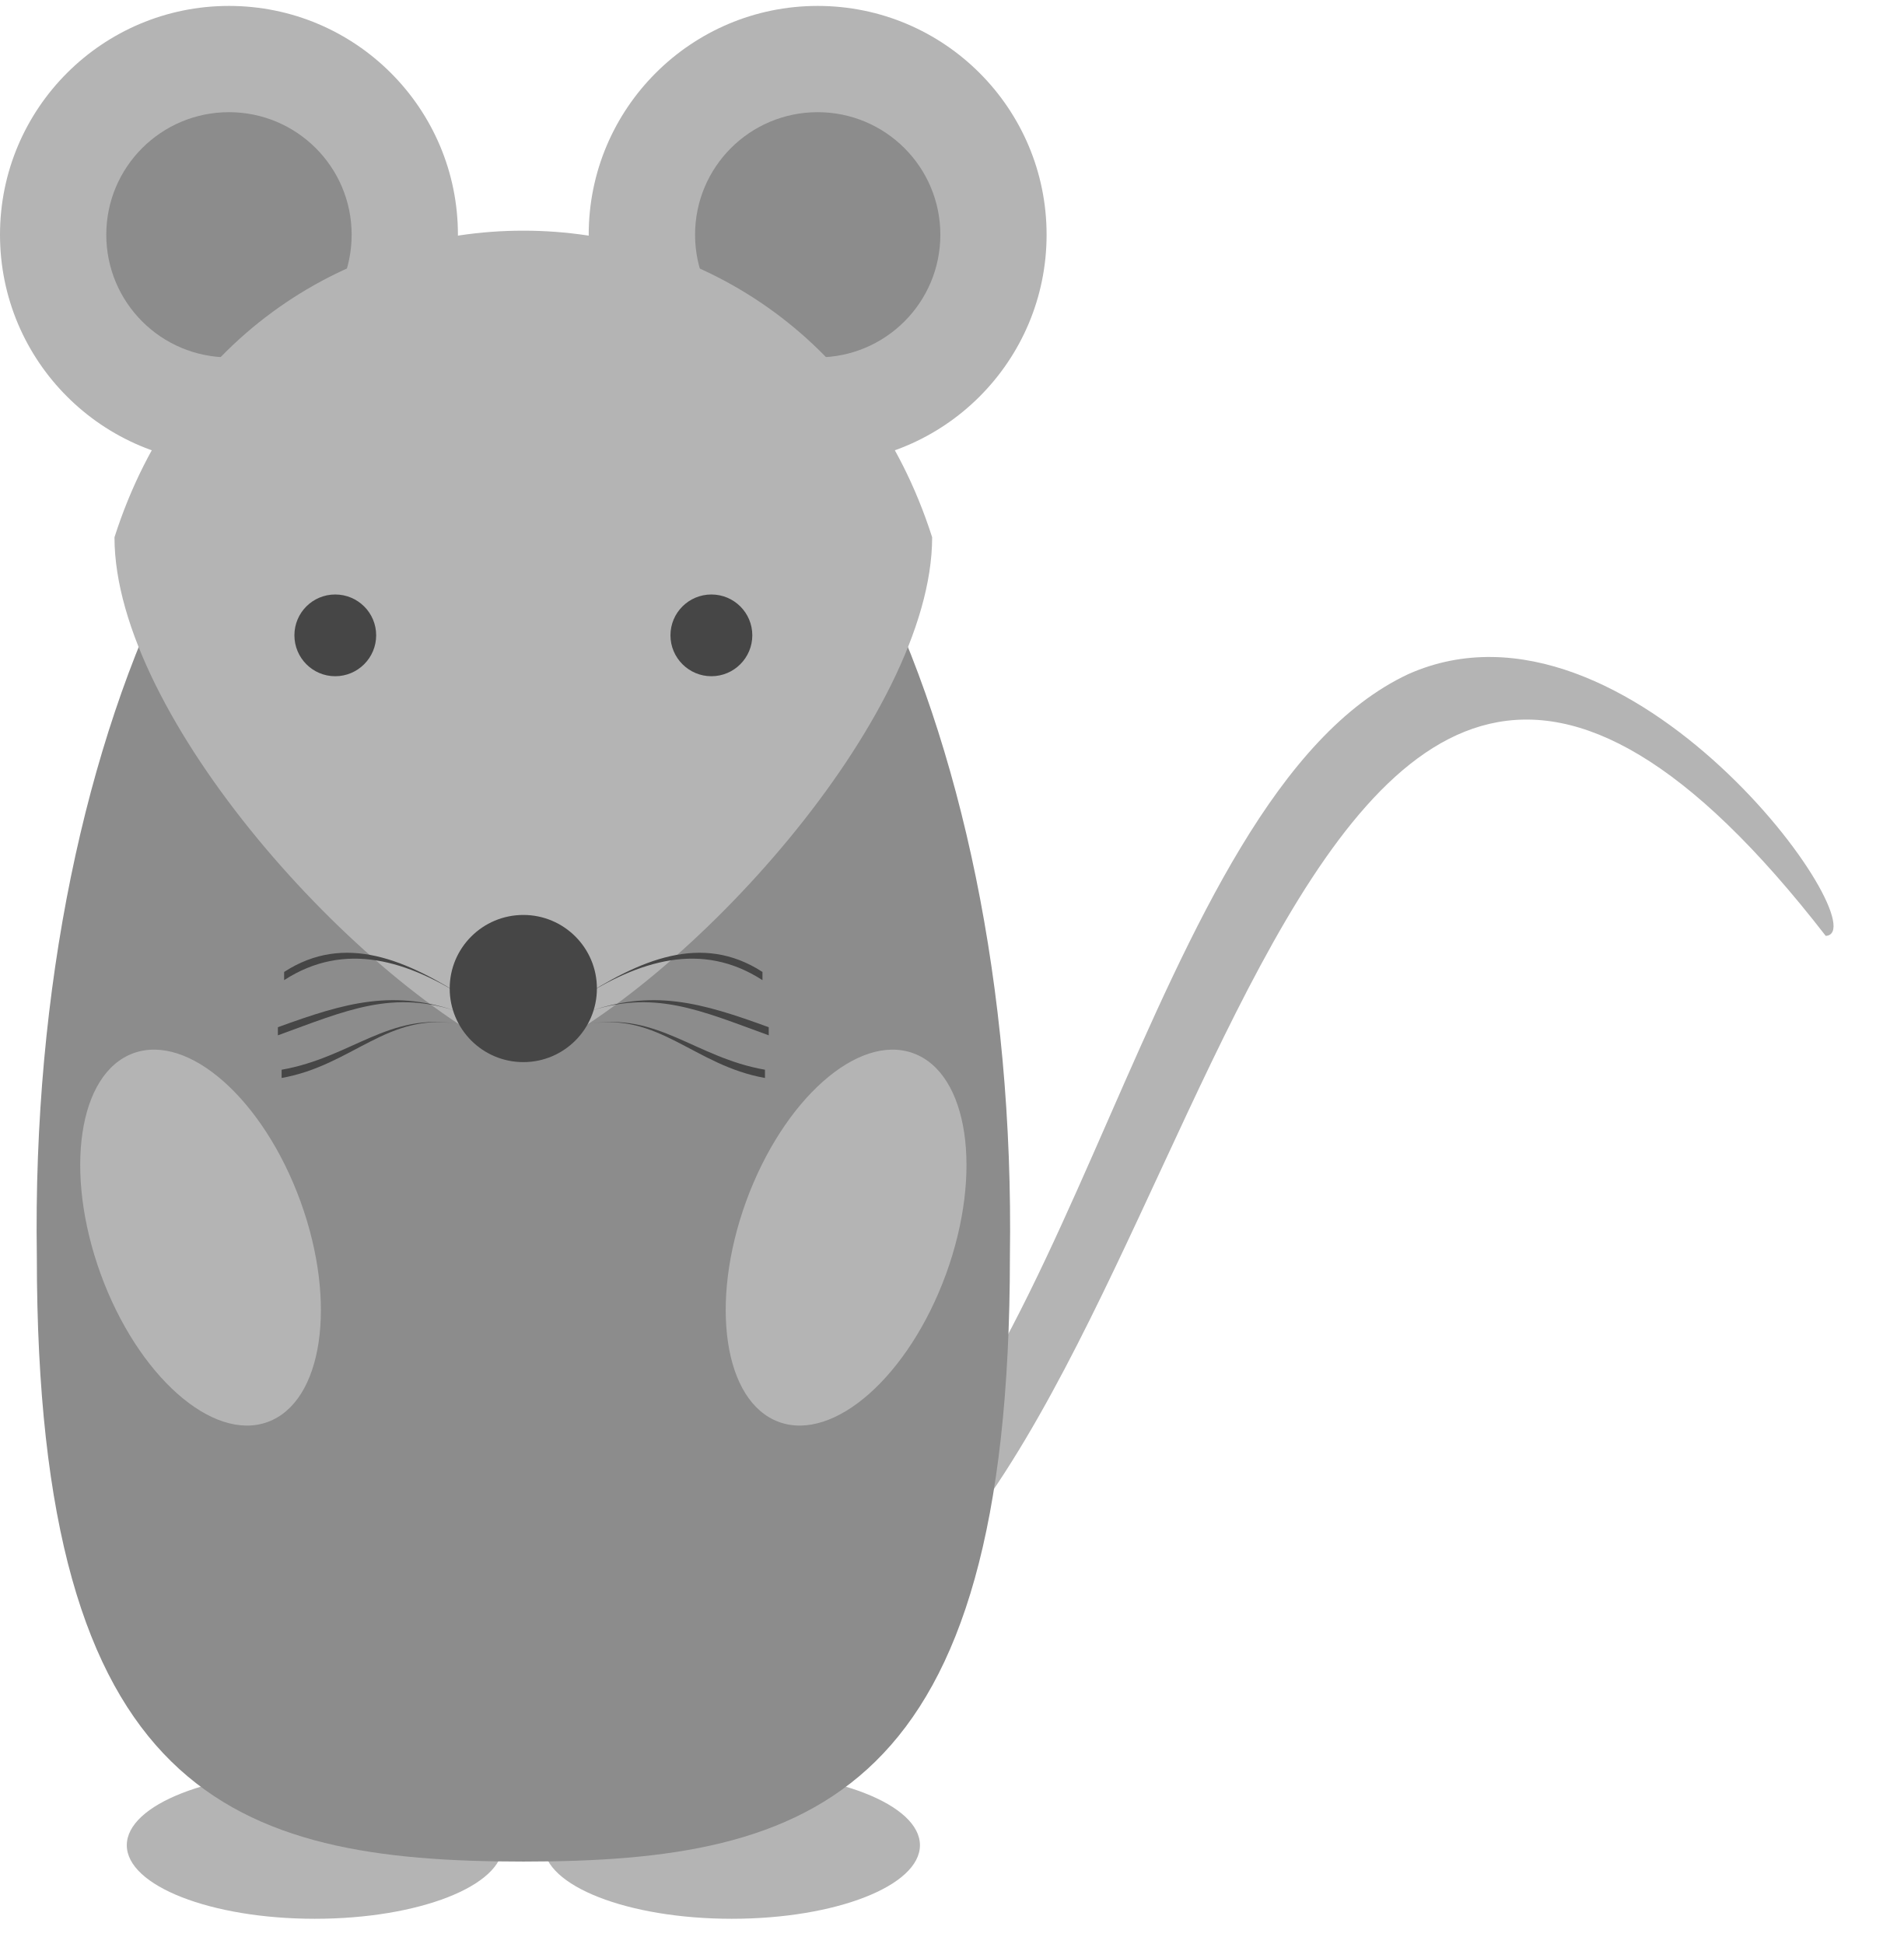
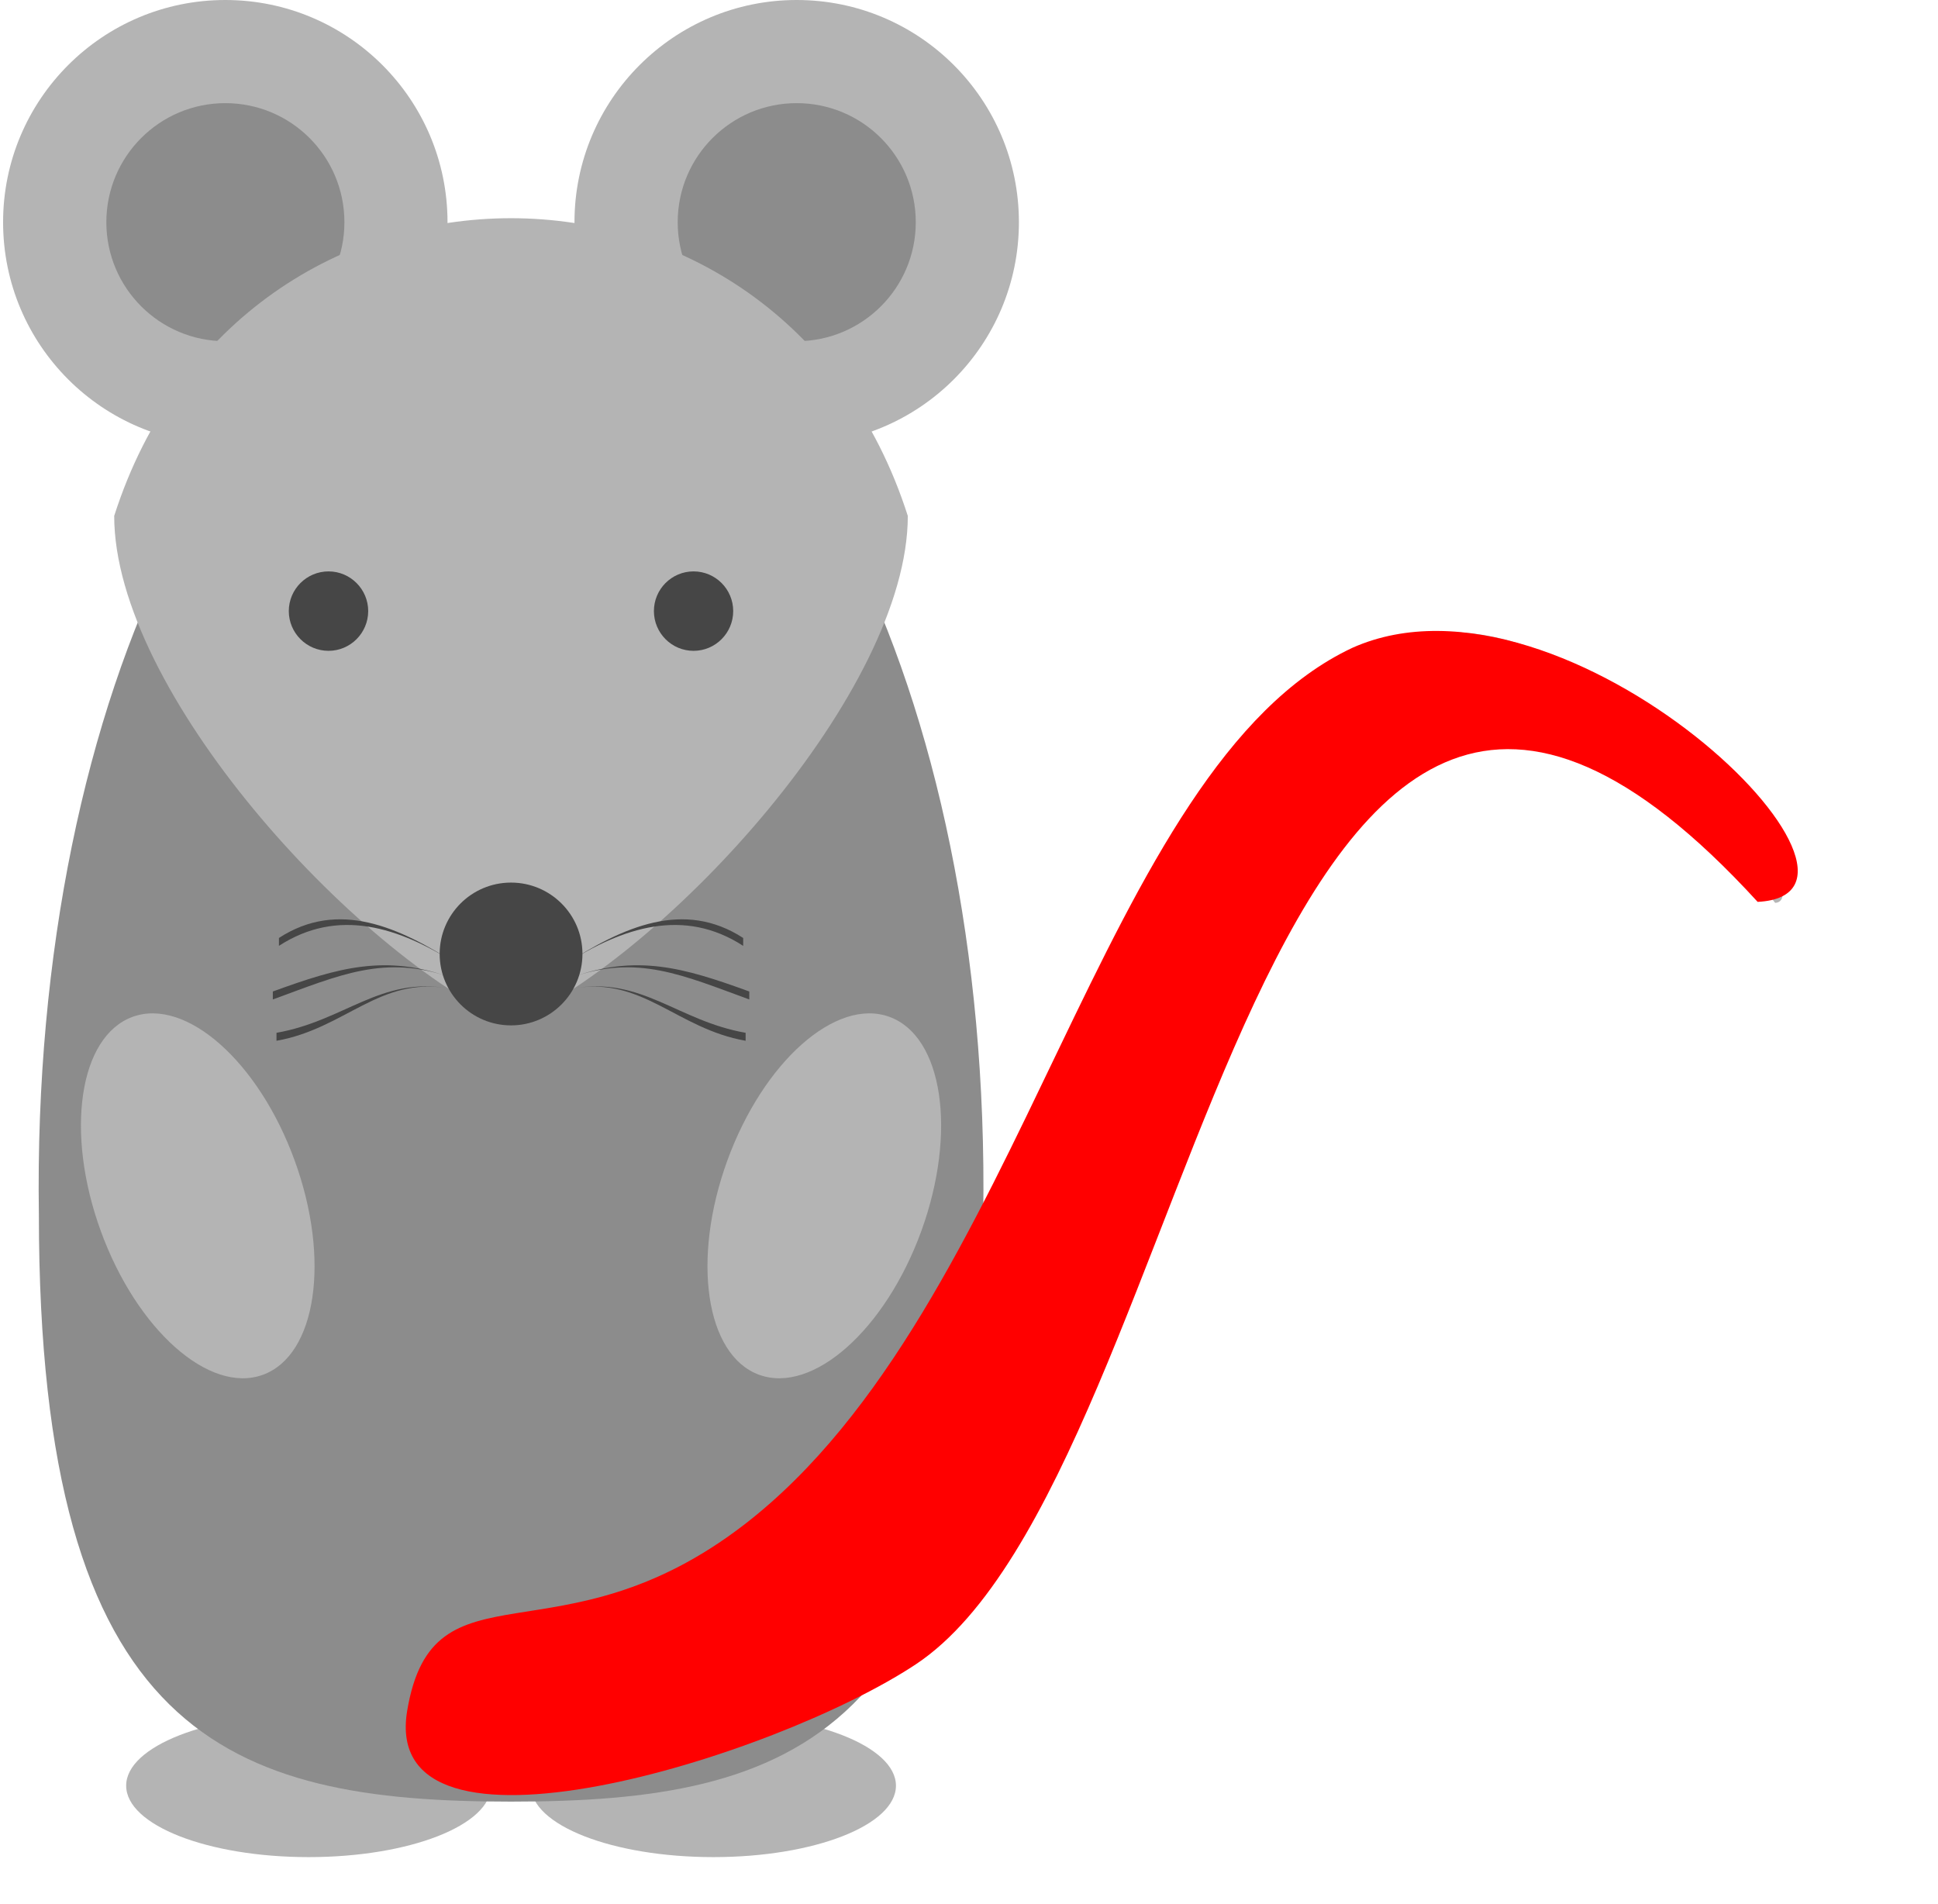
- <svg xmlns="http://www.w3.org/2000/svg" width="65.222" height="66.614" viewBox="0 0 65.222 66.614">
+ <svg xmlns="http://www.w3.org/2000/svg" width="68.34" height="67.133" viewBox="0 0 68.34 67.133">
  <defs>
    <clipPath id="clip-0">
-       <path clip-rule="nonzero" d="M 20 0.203 L 36 0.203 L 36 16 L 20 16 Z M 20 0.203 " />
-     </clipPath>
-     <clipPath id="clip-1">
-       <path clip-rule="nonzero" d="M 0 0.203 L 16 0.203 L 16 16 L 0 16 Z M 0 0.203 " />
+       <path clip-rule="nonzero" d="M 0.109 0 L 16 0 L 16 16 L 0.109 16 Z M 0.109 0 " />
    </clipPath>
  </defs>
-   <path fill-rule="nonzero" fill="rgb(70.749%, 70.749%, 70.749%)" fill-opacity="1" d="M 17.227 63.23 C 17.227 61.836 14.344 60.707 10.785 60.707 C 7.227 60.707 4.344 61.836 4.344 63.23 C 4.344 64.621 7.227 65.75 10.785 65.75 C 14.344 65.75 17.227 64.621 17.227 63.23 Z M 17.227 63.23 " />
-   <path fill-rule="nonzero" fill="rgb(70.749%, 70.749%, 70.749%)" fill-opacity="1" d="M 31.516 63.23 C 31.516 61.836 28.629 60.707 25.07 60.707 C 21.512 60.707 18.629 61.836 18.629 63.23 C 18.629 64.621 21.512 65.75 25.07 65.75 C 28.629 65.75 31.516 64.621 31.516 63.23 Z M 31.516 63.23 " />
+   <path fill-rule="nonzero" fill="rgb(70.749%, 70.749%, 70.749%)" fill-opacity="1" d="M 17.32 62.965 C 17.32 61.574 14.438 60.449 10.883 60.449 C 7.328 60.449 4.449 61.574 4.449 62.965 C 4.449 64.359 7.328 65.484 10.883 65.484 C 14.438 65.484 17.32 64.359 17.32 62.965 Z M 17.32 62.965 " />
+   <path fill-rule="nonzero" fill="rgb(70.749%, 70.749%, 70.749%)" fill-opacity="1" d="M 31.594 62.965 C 31.594 61.574 28.711 60.449 25.156 60.449 C 21.602 60.449 18.719 61.574 18.719 62.965 C 18.719 64.359 21.602 65.484 25.156 65.484 C 28.711 65.484 31.594 64.359 31.594 62.965 Z M 31.594 62.965 " />
+   <path fill-rule="nonzero" fill="rgb(70.749%, 70.749%, 70.749%)" fill-opacity="1" d="M 35.93 7.836 C 35.93 3.508 32.422 0 28.094 0 C 23.77 0 20.258 3.508 20.258 7.836 C 20.258 12.164 23.77 15.672 28.094 15.672 C 32.422 15.672 35.93 12.164 35.93 7.836 Z M 35.93 7.836 " />
  <g clip-path="url(#clip-0)">
-     <path fill-rule="nonzero" fill="rgb(70.749%, 70.749%, 70.749%)" fill-opacity="1" d="M 35.855 8.043 C 35.855 3.715 32.344 0.203 28.012 0.203 C 23.68 0.203 20.168 3.715 20.168 8.043 C 20.168 12.375 23.68 15.887 28.012 15.887 C 32.344 15.887 35.855 12.375 35.855 8.043 Z M 35.855 8.043 " />
+     <path fill-rule="nonzero" fill="rgb(70.749%, 70.749%, 70.749%)" fill-opacity="1" d="M 15.781 7.836 C 15.781 3.508 12.273 0 7.945 0 C 3.617 0 0.109 3.508 0.109 7.836 C 0.109 12.164 3.617 15.672 7.945 15.672 C 12.273 15.672 15.781 12.164 15.781 7.836 Z M 15.781 7.836 " />
  </g>
-   <g clip-path="url(#clip-1)">
-     <path fill-rule="nonzero" fill="rgb(70.749%, 70.749%, 70.749%)" fill-opacity="1" d="M 15.688 8.043 C 15.688 3.715 12.176 0.203 7.844 0.203 C 3.512 0.203 0 3.715 0 8.043 C 0 12.375 3.512 15.887 7.844 15.887 C 12.176 15.887 15.688 12.375 15.688 8.043 Z M 15.688 8.043 " />
-   </g>
-   <path fill-rule="nonzero" fill="rgb(54.999%, 54.999%, 54.999%)" fill-opacity="1" d="M 32.215 8.043 C 32.215 5.723 30.332 3.844 28.012 3.844 C 25.691 3.844 23.812 5.723 23.812 8.043 C 23.812 10.367 25.691 12.246 28.012 12.246 C 30.332 12.246 32.215 10.367 32.215 8.043 Z M 32.215 8.043 " />
-   <path fill-rule="nonzero" fill="rgb(54.999%, 54.999%, 54.999%)" fill-opacity="1" d="M 12.047 8.043 C 12.047 5.723 10.164 3.844 7.844 3.844 C 5.523 3.844 3.641 5.723 3.641 8.043 C 3.641 10.367 5.523 12.246 7.844 12.246 C 10.164 12.246 12.047 10.367 12.047 8.043 Z M 12.047 8.043 " />
-   <path fill-rule="nonzero" fill="rgb(70.749%, 70.749%, 70.749%)" fill-opacity="1" d="M 48.25 23.098 C 55.82 19.734 64.453 31.957 62.547 32.07 C 43.598 7.598 41.285 51.113 28.316 56.363 C 25.012 57.699 17.75 57.98 17.75 57.98 C 15.754 58.285 15.512 54.754 17.672 54.73 C 17.672 54.73 18.945 55.973 27.777 53.605 C 36.727 49.258 39.254 27.305 48.25 23.098 Z M 48.25 23.098 " />
-   <path fill-rule="nonzero" fill="rgb(54.999%, 54.999%, 54.999%)" fill-opacity="1" d="M 34.598 43.062 C 34.598 61.551 27.871 63.789 17.93 63.789 C 7.984 63.789 1.262 61.551 1.262 43.062 C 0.98 24.57 8.543 9.727 17.93 9.727 C 27.312 9.727 34.875 24.57 34.598 43.062 Z M 34.598 43.062 " />
-   <path fill-rule="nonzero" fill="rgb(70.749%, 70.749%, 70.749%)" fill-opacity="1" d="M 31.934 18.41 C 31.934 24.57 23.531 33.816 17.93 36.336 C 12.324 33.816 3.922 24.57 3.922 18.41 C 8.402 4.402 27.453 4.402 31.934 18.41 Z M 31.934 18.41 " />
-   <path fill-rule="nonzero" fill="rgb(70.749%, 70.749%, 70.749%)" fill-opacity="1" d="M 32.41 43.656 C 33.68 40.164 33.176 36.777 31.285 36.09 C 29.395 35.402 26.836 37.676 25.562 41.164 C 24.293 44.652 24.797 48.039 26.688 48.727 C 28.578 49.414 31.137 47.145 32.41 43.656 Z M 32.41 43.656 " />
-   <path fill-rule="nonzero" fill="rgb(70.749%, 70.749%, 70.749%)" fill-opacity="1" d="M 10.293 41.164 C 9.023 37.676 6.461 35.402 4.57 36.09 C 2.68 36.777 2.18 40.164 3.449 43.656 C 4.719 47.145 7.281 49.414 9.168 48.727 C 11.059 48.039 11.562 44.652 10.293 41.164 Z M 10.293 41.164 " />
-   <path fill-rule="nonzero" fill="rgb(27.501%, 27.501%, 27.501%)" fill-opacity="1" d="M 20.137 35.09 C 22.574 34.66 23.773 36.508 26.207 36.938 L 26.207 36.656 C 23.801 36.234 22.543 34.664 20.137 35.09 Z M 20.137 35.09 " />
-   <path fill-rule="nonzero" fill="rgb(27.501%, 27.501%, 27.501%)" fill-opacity="1" d="M 15.723 35.09 C 13.285 34.66 12.082 36.508 9.648 36.938 L 9.648 36.656 C 12.055 36.234 13.312 34.664 15.723 35.09 Z M 15.723 35.09 " />
-   <path fill-rule="nonzero" fill="rgb(27.501%, 27.501%, 27.501%)" fill-opacity="1" d="M 20.035 34.711 C 22.363 33.863 24.008 34.633 26.336 35.477 L 26.336 35.199 C 24.02 34.355 22.355 33.867 20.035 34.711 Z M 20.035 34.711 " />
-   <path fill-rule="nonzero" fill="rgb(27.501%, 27.501%, 27.501%)" fill-opacity="1" d="M 15.82 34.711 C 13.492 33.863 11.848 34.633 9.52 35.477 L 9.52 35.199 C 11.84 34.355 13.504 33.867 15.82 34.711 Z M 15.82 34.711 " />
-   <path fill-rule="nonzero" fill="rgb(27.501%, 27.501%, 27.501%)" fill-opacity="1" d="M 19.809 34.258 C 21.891 32.906 24.039 32.238 26.121 33.586 L 26.121 33.305 C 24.031 31.949 21.898 32.902 19.809 34.258 Z M 19.809 34.258 " />
-   <path fill-rule="nonzero" fill="rgb(27.501%, 27.501%, 27.501%)" fill-opacity="1" d="M 16.047 34.258 C 13.969 32.906 11.816 32.238 9.734 33.586 L 9.734 33.305 C 11.824 31.949 13.957 32.902 16.047 34.258 Z M 16.047 34.258 " />
-   <path fill-rule="nonzero" fill="rgb(27.501%, 27.501%, 27.501%)" fill-opacity="1" d="M 20.449 33.871 C 20.449 32.48 19.32 31.352 17.93 31.352 C 16.535 31.352 15.406 32.48 15.406 33.871 C 15.406 35.266 16.535 36.395 17.93 36.395 C 19.32 36.395 20.449 35.266 20.449 33.871 Z M 20.449 33.871 " />
-   <path fill-rule="nonzero" fill="rgb(27.501%, 27.501%, 27.501%)" fill-opacity="1" d="M 25.773 21.77 C 25.773 20.996 25.145 20.371 24.371 20.371 C 23.598 20.371 22.969 20.996 22.969 21.77 C 22.969 22.543 23.598 23.172 24.371 23.172 C 25.145 23.172 25.773 22.543 25.773 21.77 Z M 25.773 21.77 " />
-   <path fill-rule="nonzero" fill="rgb(27.501%, 27.501%, 27.501%)" fill-opacity="1" d="M 12.887 21.77 C 12.887 20.996 12.258 20.371 11.484 20.371 C 10.711 20.371 10.086 20.996 10.086 21.77 C 10.086 22.543 10.711 23.172 11.484 23.172 C 12.258 23.172 12.887 22.543 12.887 21.77 Z M 12.887 21.77 " />
+   <path fill-rule="nonzero" fill="rgb(54.999%, 54.999%, 54.999%)" fill-opacity="1" d="M 32.293 7.836 C 32.293 5.516 30.414 3.637 28.094 3.637 C 25.777 3.637 23.898 5.516 23.898 7.836 C 23.898 10.152 25.777 12.031 28.094 12.031 C 30.414 12.031 32.293 10.152 32.293 7.836 Z M 32.293 7.836 " />
+   <path fill-rule="nonzero" fill="rgb(54.999%, 54.999%, 54.999%)" fill-opacity="1" d="M 12.145 7.836 C 12.145 5.516 10.266 3.637 7.945 3.637 C 5.629 3.637 3.75 5.516 3.75 7.836 C 3.75 10.152 5.629 12.031 7.945 12.031 C 10.266 12.031 12.145 10.152 12.145 7.836 Z M 12.145 7.836 " />
+   <path fill-rule="nonzero" fill="rgb(70.749%, 70.749%, 70.749%)" fill-opacity="1" d="M 48.316 22.875 C 55.875 19.512 64.5 31.723 62.598 31.836 C 43.668 7.387 41.355 50.863 28.398 56.105 C 25.098 57.441 17.84 57.723 17.84 57.723 C 15.848 58.027 15.609 54.5 17.762 54.477 C 17.762 54.477 19.035 55.715 27.859 53.352 C 36.801 49.008 39.324 27.074 48.316 22.875 Z M 48.316 22.875 " />
+   <path fill-rule="nonzero" fill="rgb(54.999%, 54.999%, 54.999%)" fill-opacity="1" d="M 34.672 42.816 C 34.672 61.289 27.957 63.527 18.02 63.527 C 8.086 63.527 1.371 61.289 1.371 42.816 C 1.09 24.348 8.645 9.516 18.02 9.516 C 27.395 9.516 34.953 24.348 34.672 42.816 Z M 34.672 42.816 " />
+   <path fill-rule="nonzero" fill="rgb(70.749%, 70.749%, 70.749%)" fill-opacity="1" d="M 32.012 18.191 C 32.012 24.348 23.617 33.582 18.02 36.102 C 12.422 33.582 4.027 24.348 4.027 18.191 C 8.504 4.195 27.535 4.195 32.012 18.191 Z M 32.012 18.191 " />
+   <path fill-rule="nonzero" fill="rgb(70.749%, 70.749%, 70.749%)" fill-opacity="1" d="M 32.488 43.41 C 33.754 39.926 33.254 36.543 31.363 35.855 C 29.477 35.168 26.918 37.438 25.648 40.922 C 24.379 44.406 24.883 47.789 26.77 48.477 C 28.66 49.164 31.219 46.895 32.488 43.41 Z M 32.488 43.41 " />
+   <path fill-rule="nonzero" fill="rgb(70.749%, 70.749%, 70.749%)" fill-opacity="1" d="M 10.391 40.922 C 9.125 37.438 6.562 35.168 4.676 35.855 C 2.789 36.543 2.285 39.926 3.555 43.41 C 4.824 46.895 7.383 49.164 9.27 48.477 C 11.16 47.789 11.66 44.406 10.391 40.922 Z M 10.391 40.922 " />
+   <path fill-rule="nonzero" fill="rgb(27.501%, 27.501%, 27.501%)" fill-opacity="1" d="M 20.227 34.852 C 22.66 34.426 23.859 36.27 26.293 36.699 L 26.293 36.418 C 23.891 35.996 22.633 34.43 20.227 34.852 Z M 20.227 34.852 " />
+   <path fill-rule="nonzero" fill="rgb(27.501%, 27.501%, 27.501%)" fill-opacity="1" d="M 15.816 34.852 C 13.379 34.426 12.18 36.27 9.75 36.699 L 9.75 36.418 C 12.152 35.996 13.41 34.43 15.816 34.852 Z M 15.816 34.852 " />
+   <path fill-rule="nonzero" fill="rgb(27.501%, 27.501%, 27.501%)" fill-opacity="1" d="M 20.125 34.477 C 22.449 33.629 24.098 34.395 26.422 35.242 L 26.422 34.961 C 24.105 34.117 22.441 33.633 20.125 34.477 Z M 20.125 34.477 " />
+   <path fill-rule="nonzero" fill="rgb(27.501%, 27.501%, 27.501%)" fill-opacity="1" d="M 15.918 34.477 C 13.59 33.629 11.945 34.395 9.621 35.242 L 9.621 34.961 C 11.938 34.117 13.598 33.633 15.918 34.477 Z M 15.918 34.477 " />
+   <path fill-rule="nonzero" fill="rgb(27.501%, 27.501%, 27.501%)" fill-opacity="1" d="M 19.898 34.02 C 21.977 32.672 24.129 32.004 26.207 33.352 L 26.207 33.074 C 24.117 31.719 21.984 32.668 19.898 34.02 Z M 19.898 34.02 " />
+   <path fill-rule="nonzero" fill="rgb(27.501%, 27.501%, 27.501%)" fill-opacity="1" d="M 16.145 34.02 C 14.062 32.672 11.914 32.004 9.836 33.352 L 9.836 33.074 C 11.922 31.719 14.055 32.668 16.145 34.02 Z M 16.145 34.02 " />
+   <path fill-rule="nonzero" fill="rgb(27.501%, 27.501%, 27.501%)" fill-opacity="1" d="M 20.539 33.637 C 20.539 32.246 19.41 31.121 18.02 31.121 C 16.629 31.121 15.504 32.246 15.504 33.637 C 15.504 35.027 16.629 36.156 18.02 36.156 C 19.41 36.156 20.539 35.027 20.539 33.637 Z M 20.539 33.637 " />
+   <path fill-rule="nonzero" fill="rgb(27.501%, 27.501%, 27.501%)" fill-opacity="1" d="M 25.855 21.547 C 25.855 20.777 25.23 20.148 24.457 20.148 C 23.684 20.148 23.059 20.777 23.059 21.547 C 23.059 22.32 23.684 22.949 24.457 22.949 C 25.23 22.949 25.855 22.32 25.855 21.547 Z M 25.855 21.547 " />
+   <path fill-rule="nonzero" fill="rgb(27.501%, 27.501%, 27.501%)" fill-opacity="1" d="M 12.984 21.547 C 12.984 20.777 12.355 20.148 11.586 20.148 C 10.812 20.148 10.184 20.777 10.184 21.547 C 10.184 22.32 10.812 22.949 11.586 22.949 C 12.355 22.949 12.984 22.32 12.984 21.547 Z M 12.984 21.547 " />
+   <path fill-rule="nonzero" fill="rgb(100%, 0%, 0%)" fill-opacity="1" d="M 26.262 53.746 C 36.16 46.102 38.734 27.039 47.695 22.84 C 55.258 19.477 67.578 31.52 61.98 31.801 C 44.055 12.195 42.484 51.922 32.297 58.684 C 27.293 62 13.363 66.277 14.359 60.32 C 15.273 54.875 19.723 58.793 26.262 53.746 Z M 26.262 53.746 " />
</svg>
